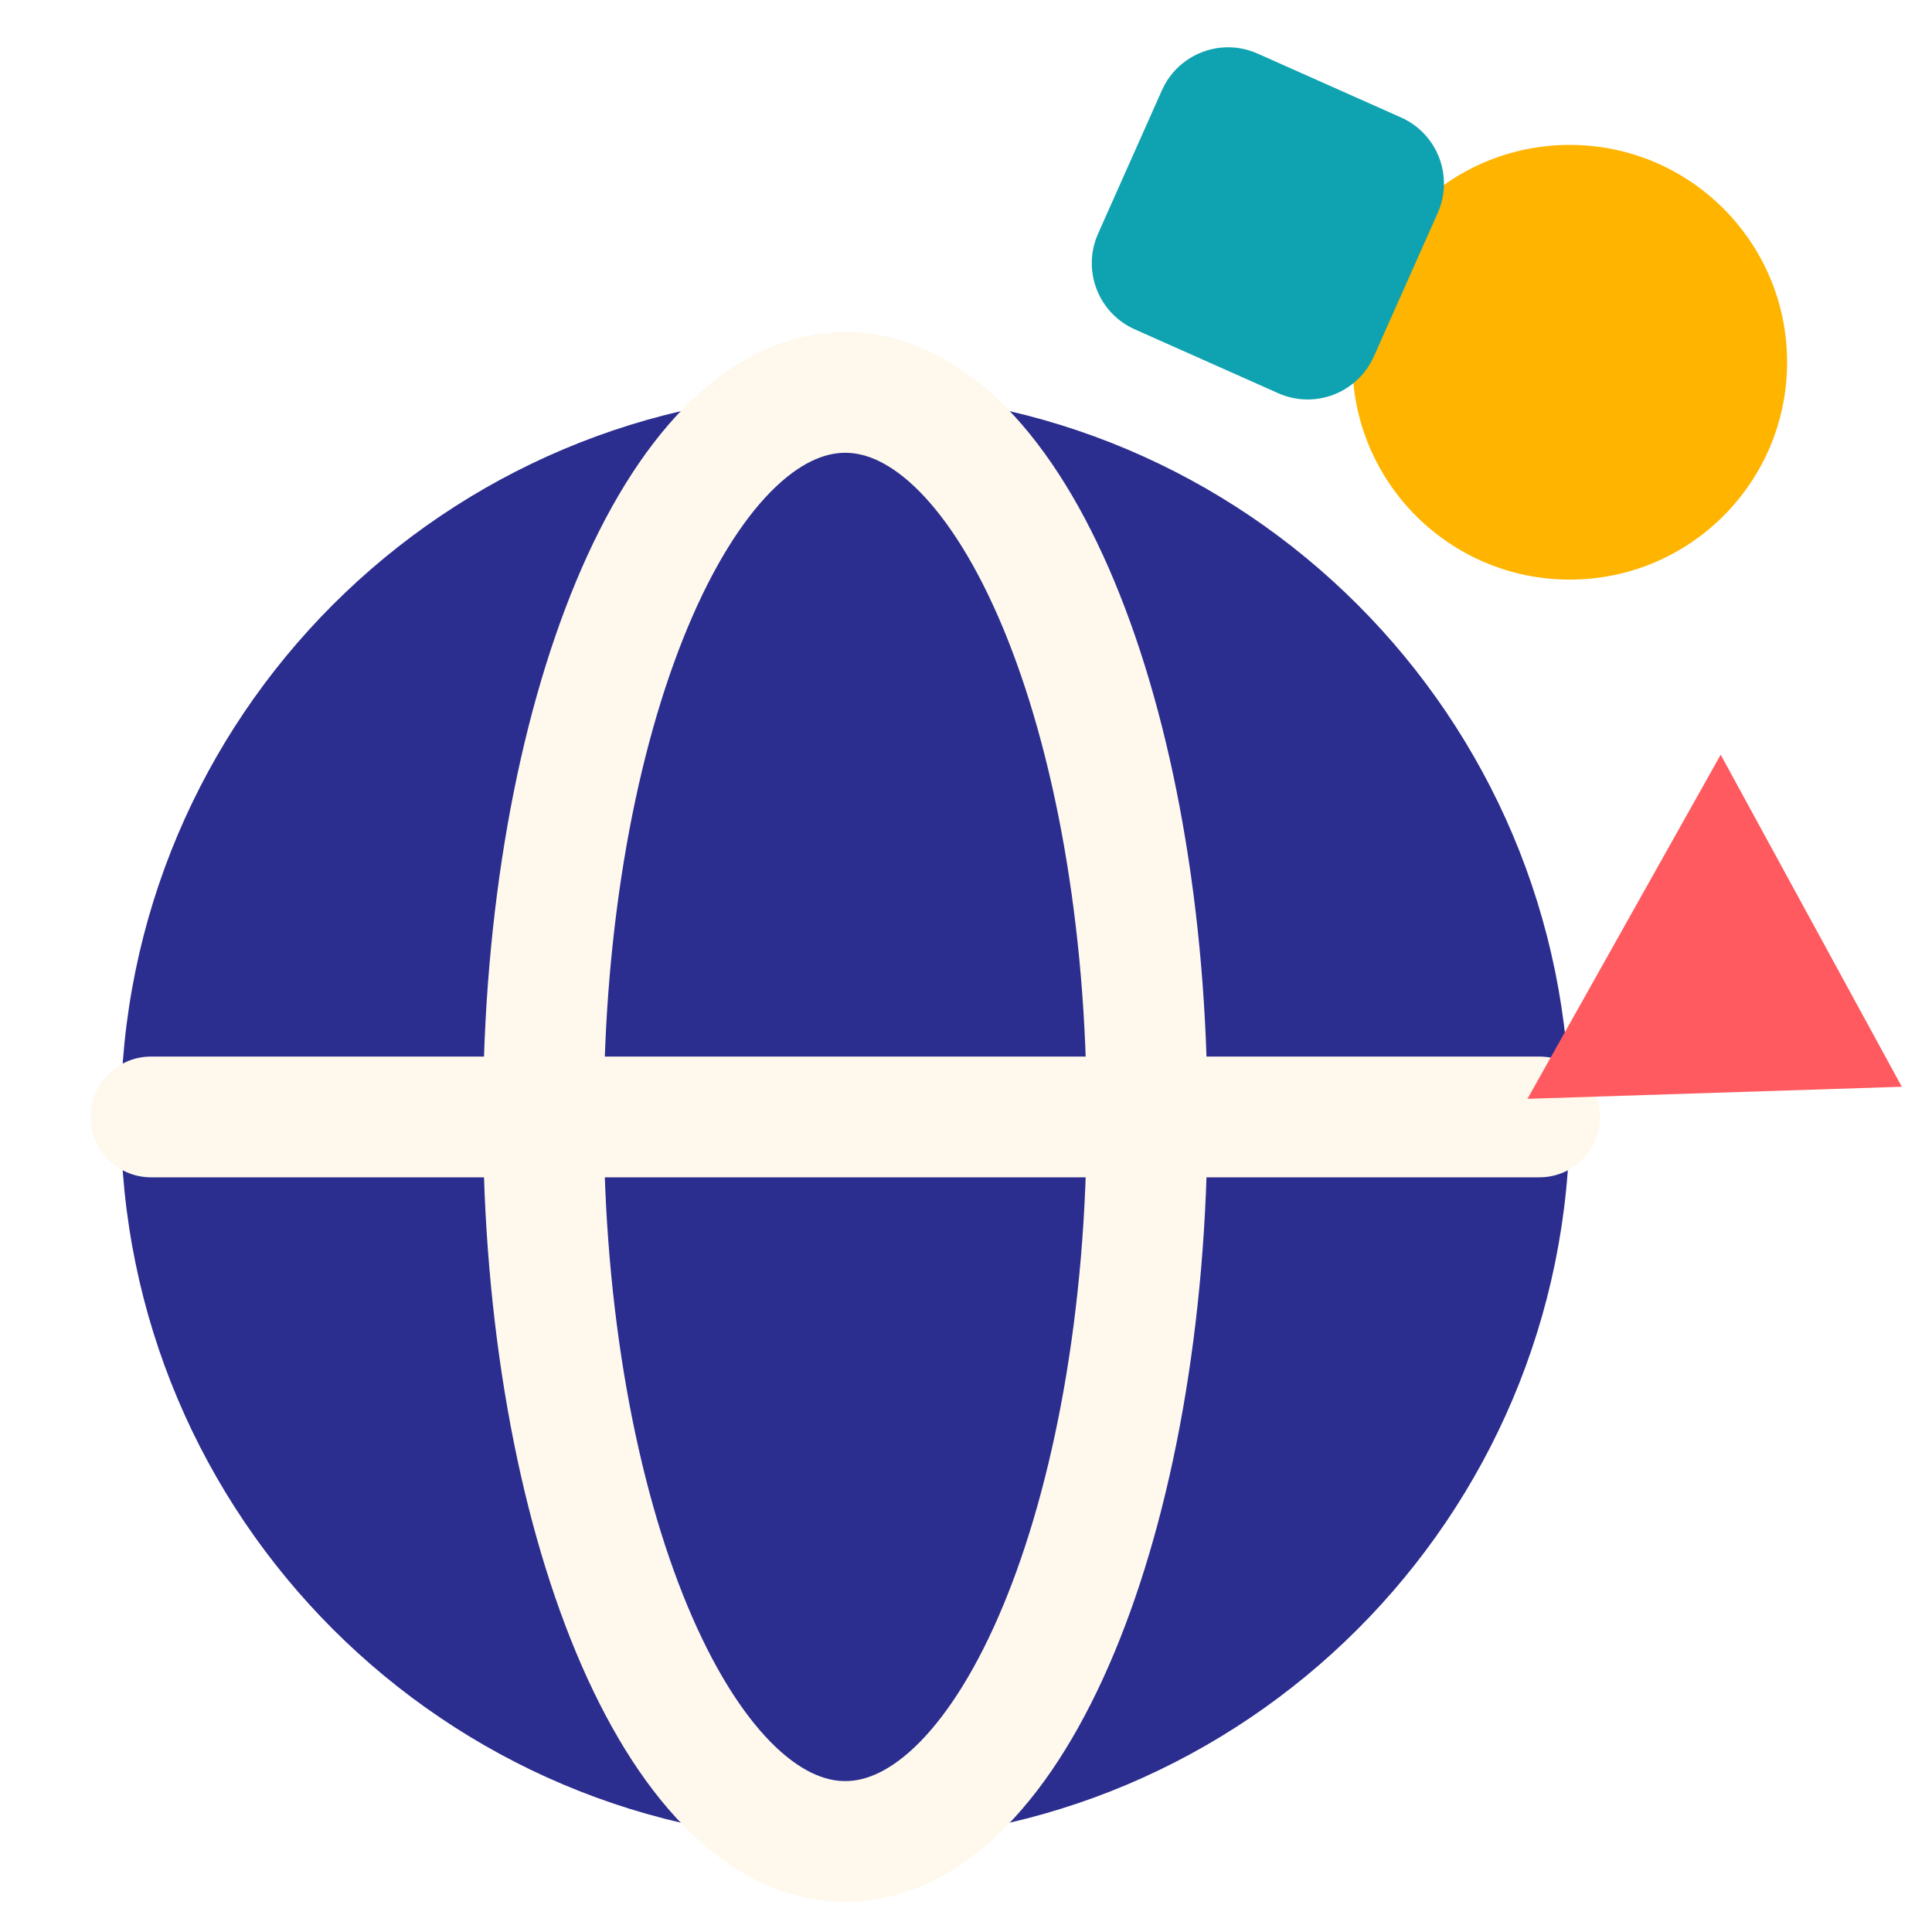
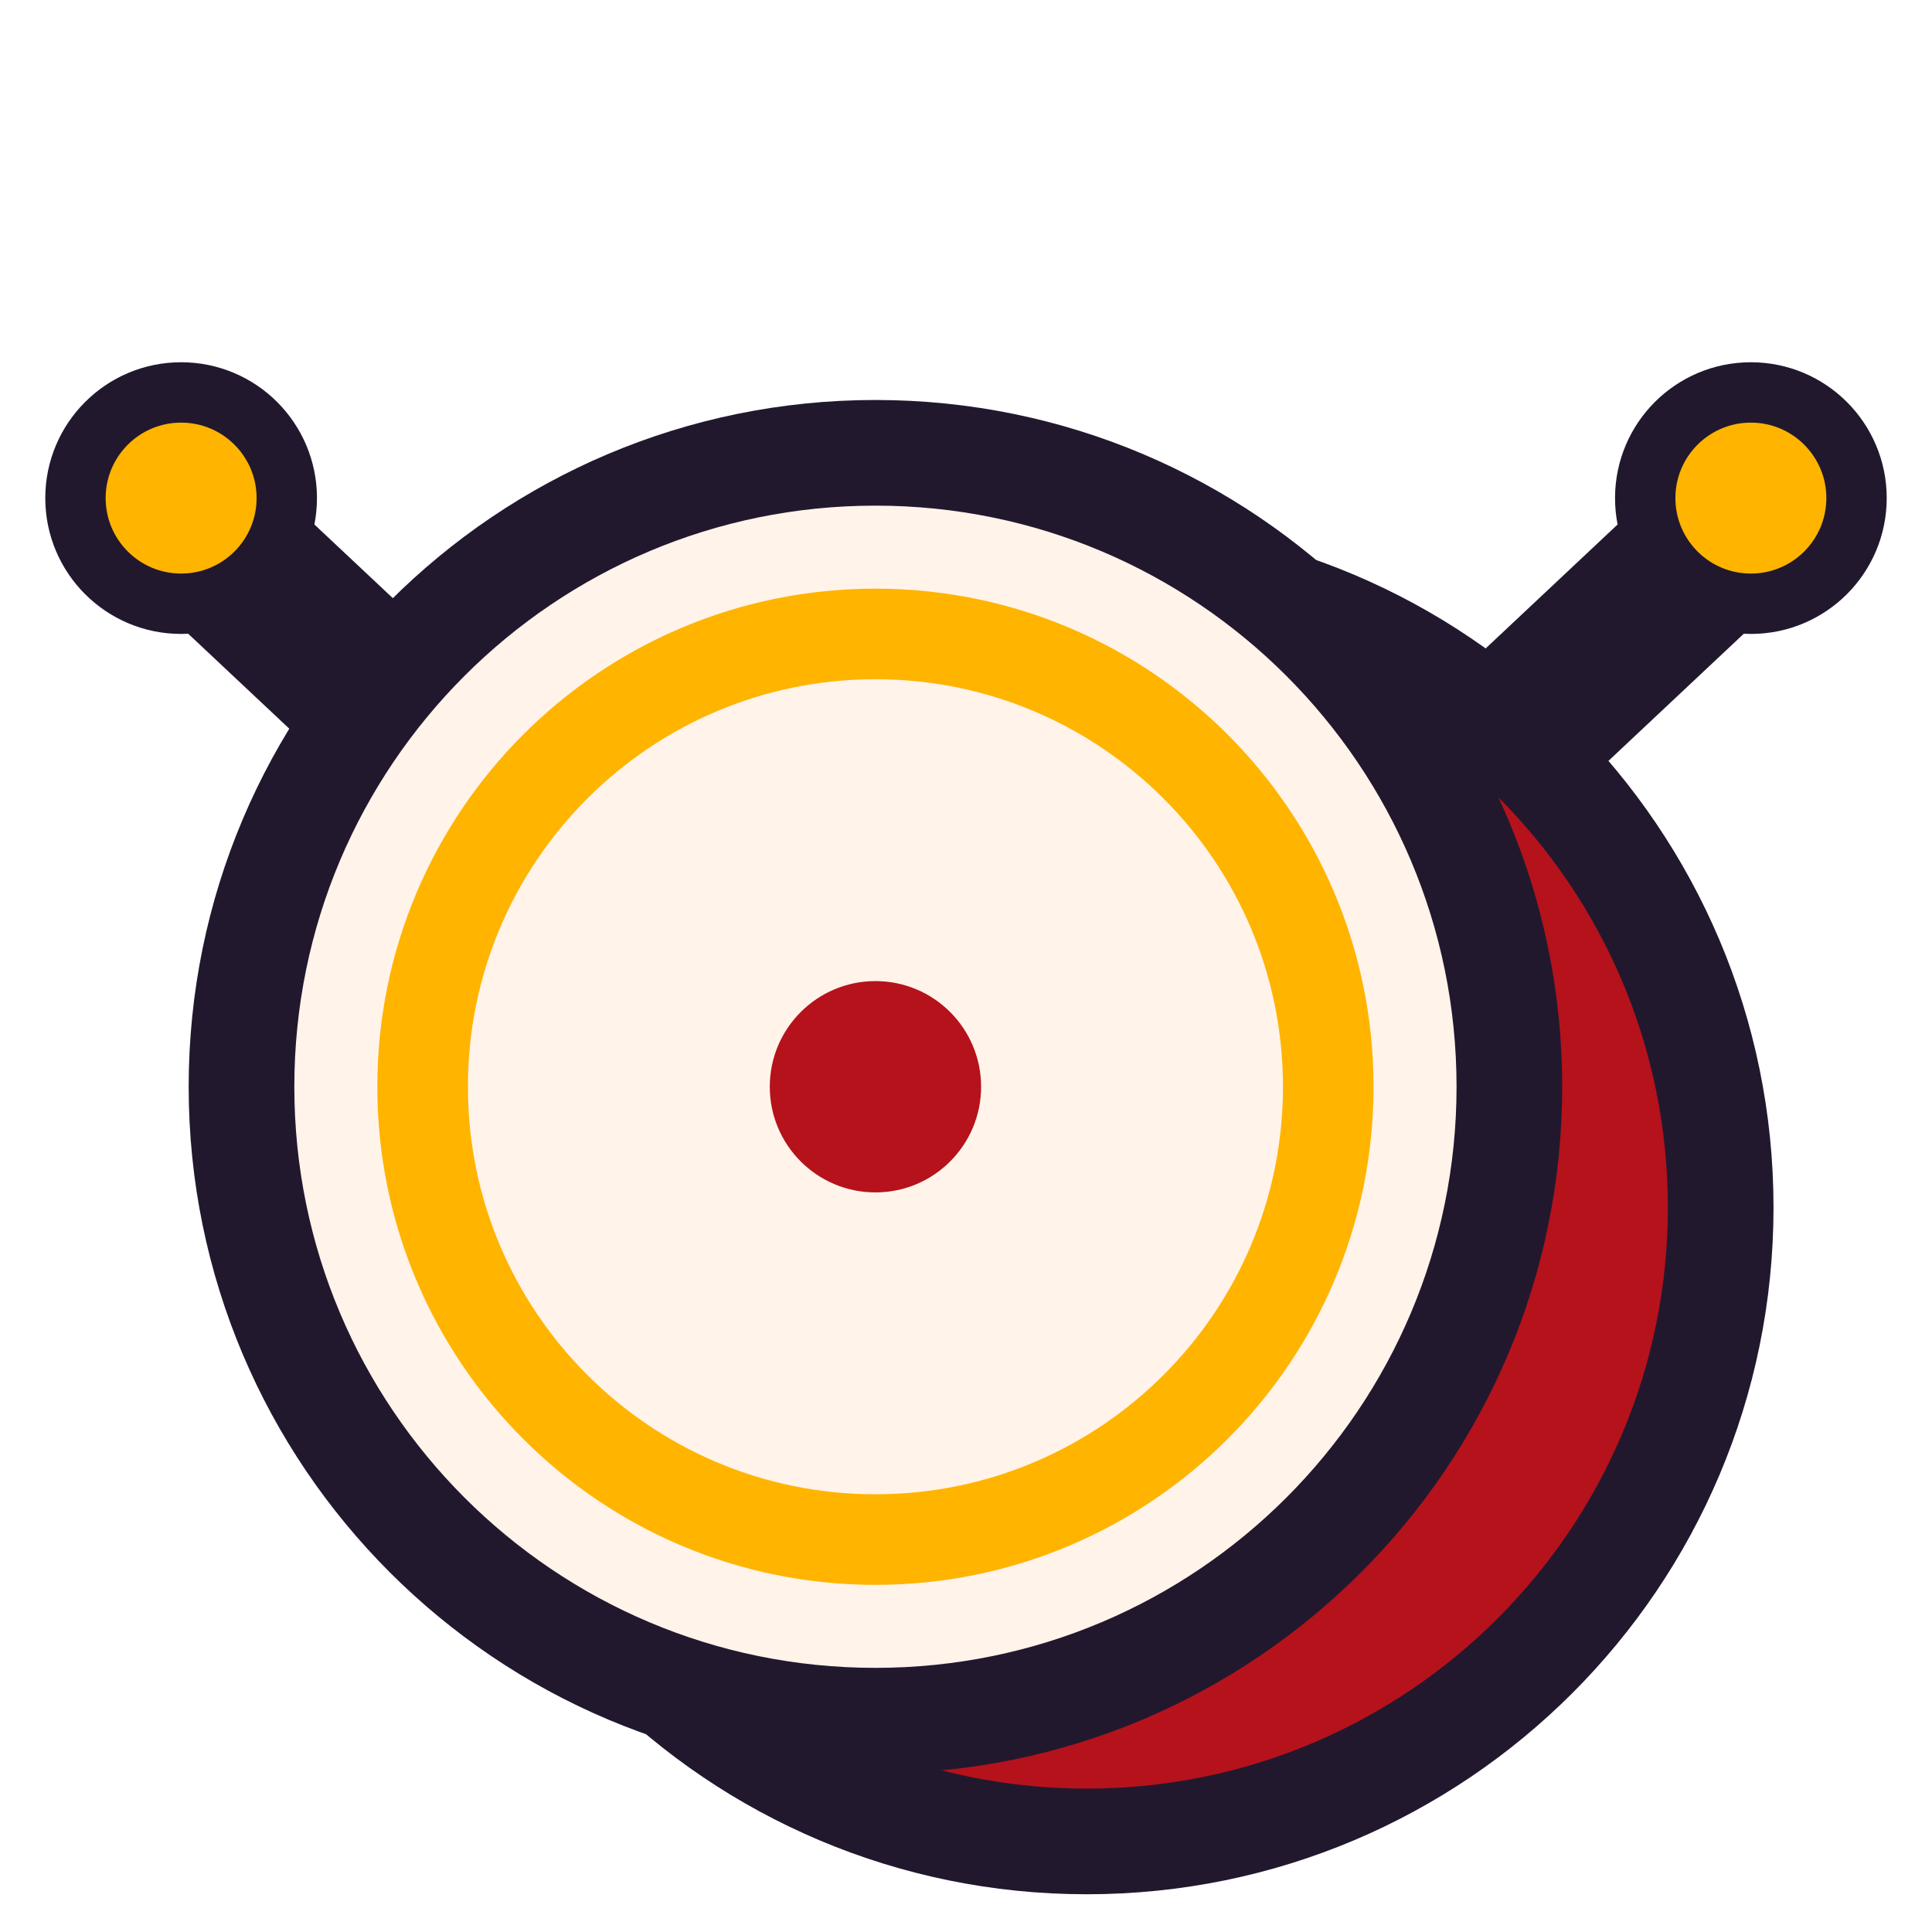
- <svg xmlns="http://www.w3.org/2000/svg" viewBox="0 0 32 32" width="32" height="32">
-   <circle cx="14" cy="18.5" r="12" fill="#2B2D8F" />
-   <g fill="none" stroke="#FFF8EC" stroke-width="2" stroke-linecap="round">
-     <ellipse cx="14" cy="18.5" rx="5" ry="12" />
-     <path d="M2.5 18.5h23" />
+ <svg xmlns="http://www.w3.org/2000/svg" viewBox="0 0 128 128" width="128" height="128">
+   <g stroke="#22182E" stroke-width="11" stroke-linecap="round" fill="none">
+     <path d="M12 34L78 96" />
+     <path d="M116 34L50 96" />
  </g>
-   <circle cx="26" cy="6" r="3.6" fill="#FFB400" />
-   <path d="M28.5 12.5l3 5.5-6.2.2z" fill="#FF5A5F" />
-   <rect x="18.5" y="1.2" width="5" height="5" rx="1.2" transform="rotate(24 21 3.7)" fill="#0FA3B1" />
+   <g fill="#FFB400" stroke="#22182E" stroke-width="4">
+     <circle cx="12" cy="33" r="7" />
+     <circle cx="116" cy="33" r="7" />
+   </g>
+   <circle cx="72" cy="80" r="42" fill="#B5121B" stroke="#22182E" stroke-width="7" />
+   <circle cx="58" cy="72" r="42" fill="#FFF3EA" stroke="#22182E" stroke-width="7" />
+   <circle cx="58" cy="72" r="30" fill="none" stroke="#FFB400" stroke-width="6" />
+   <circle cx="58" cy="72" r="7" fill="#B5121B" />
</svg>
